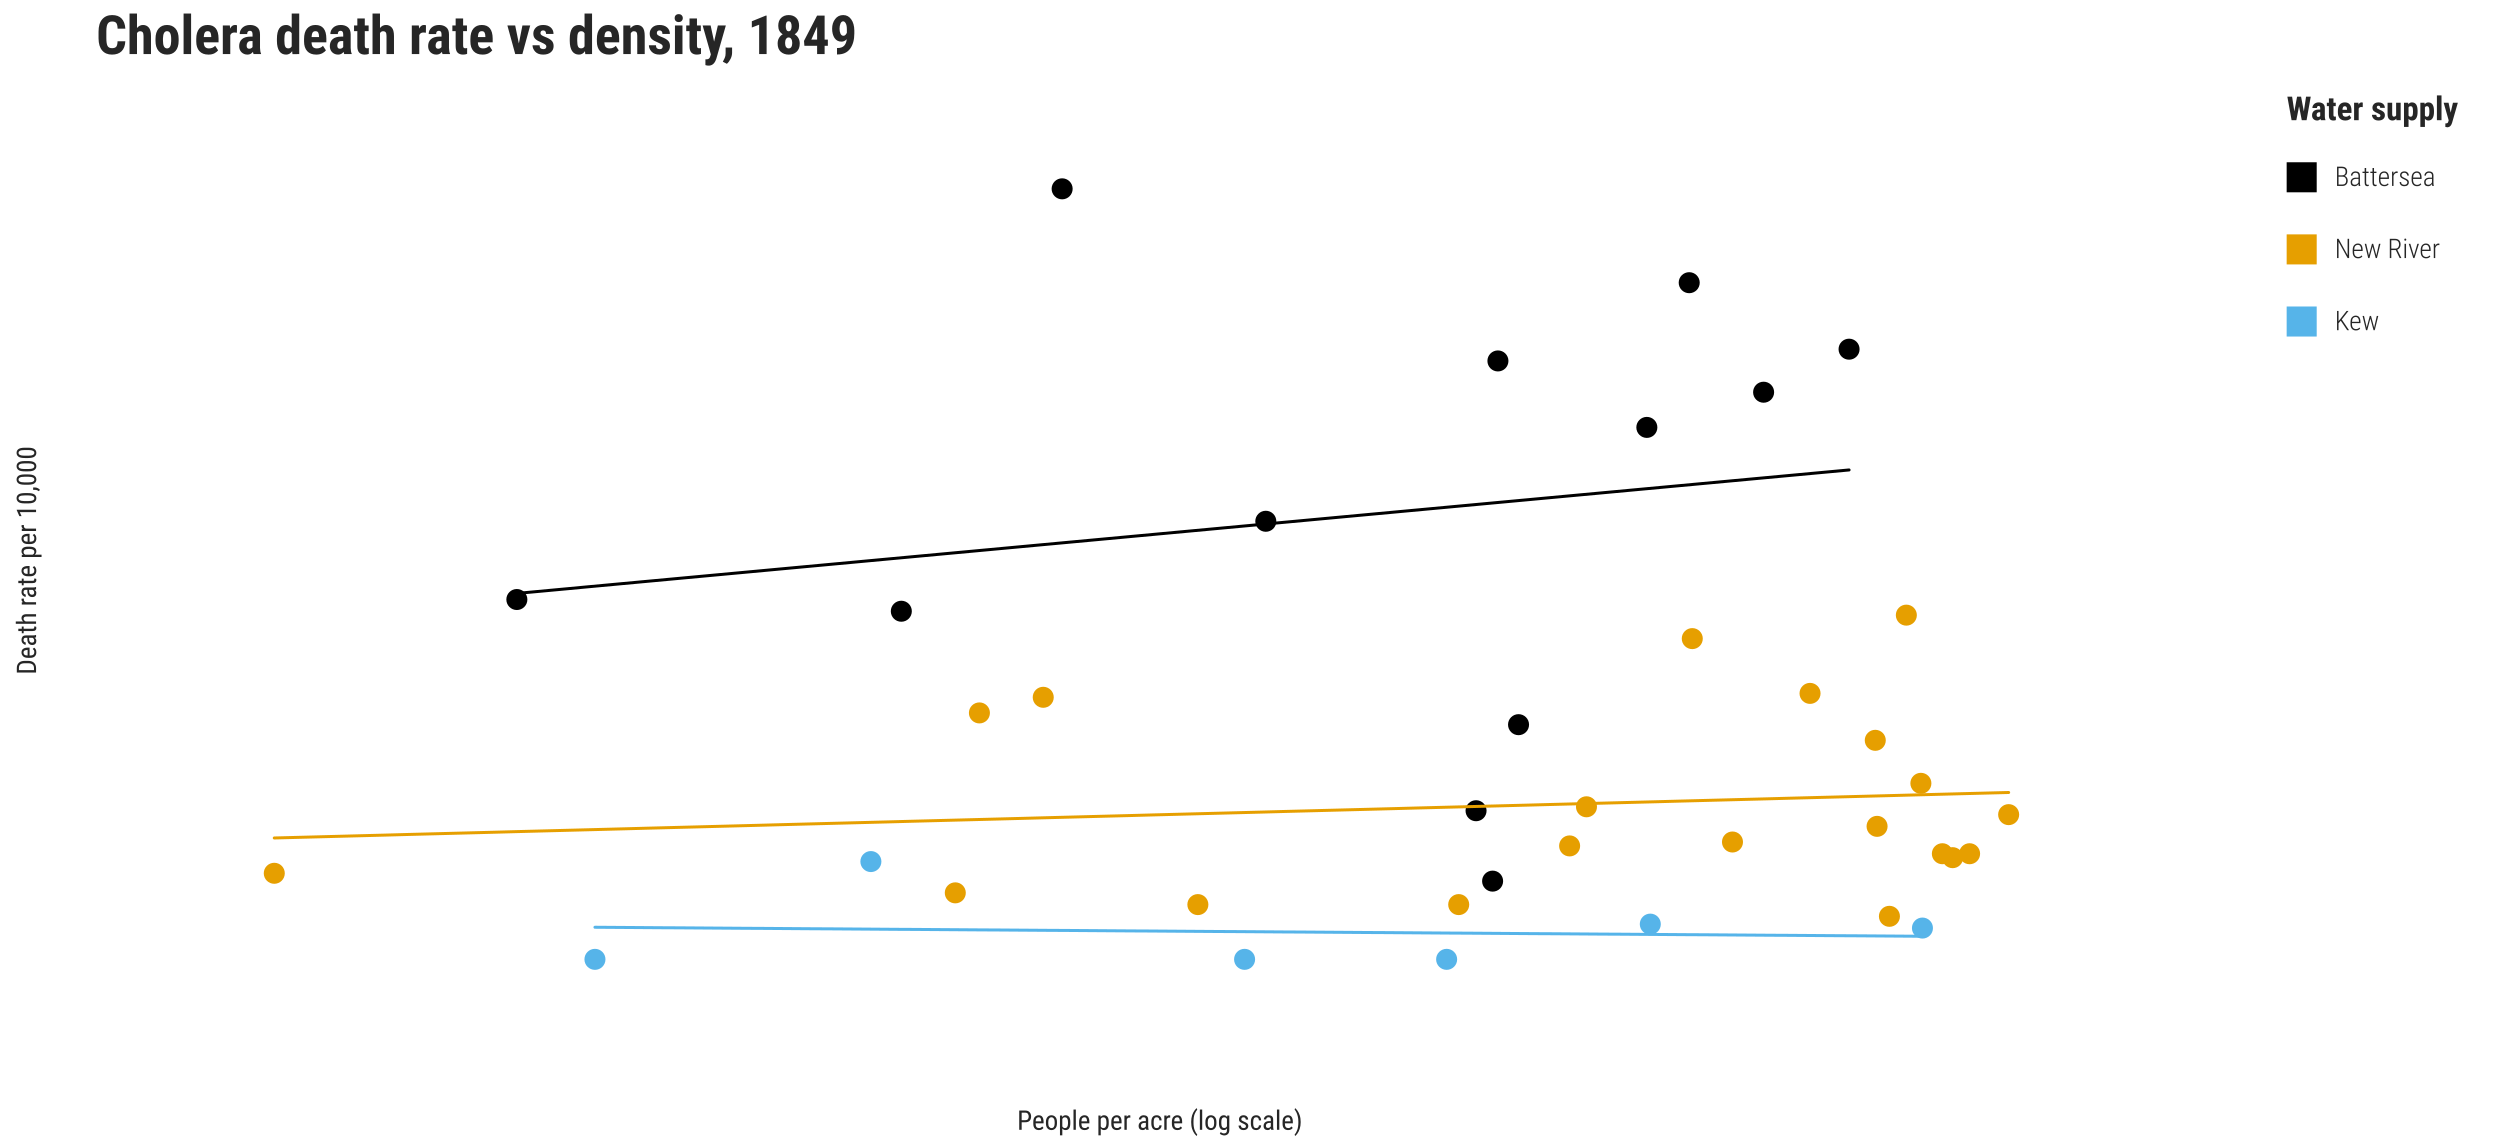
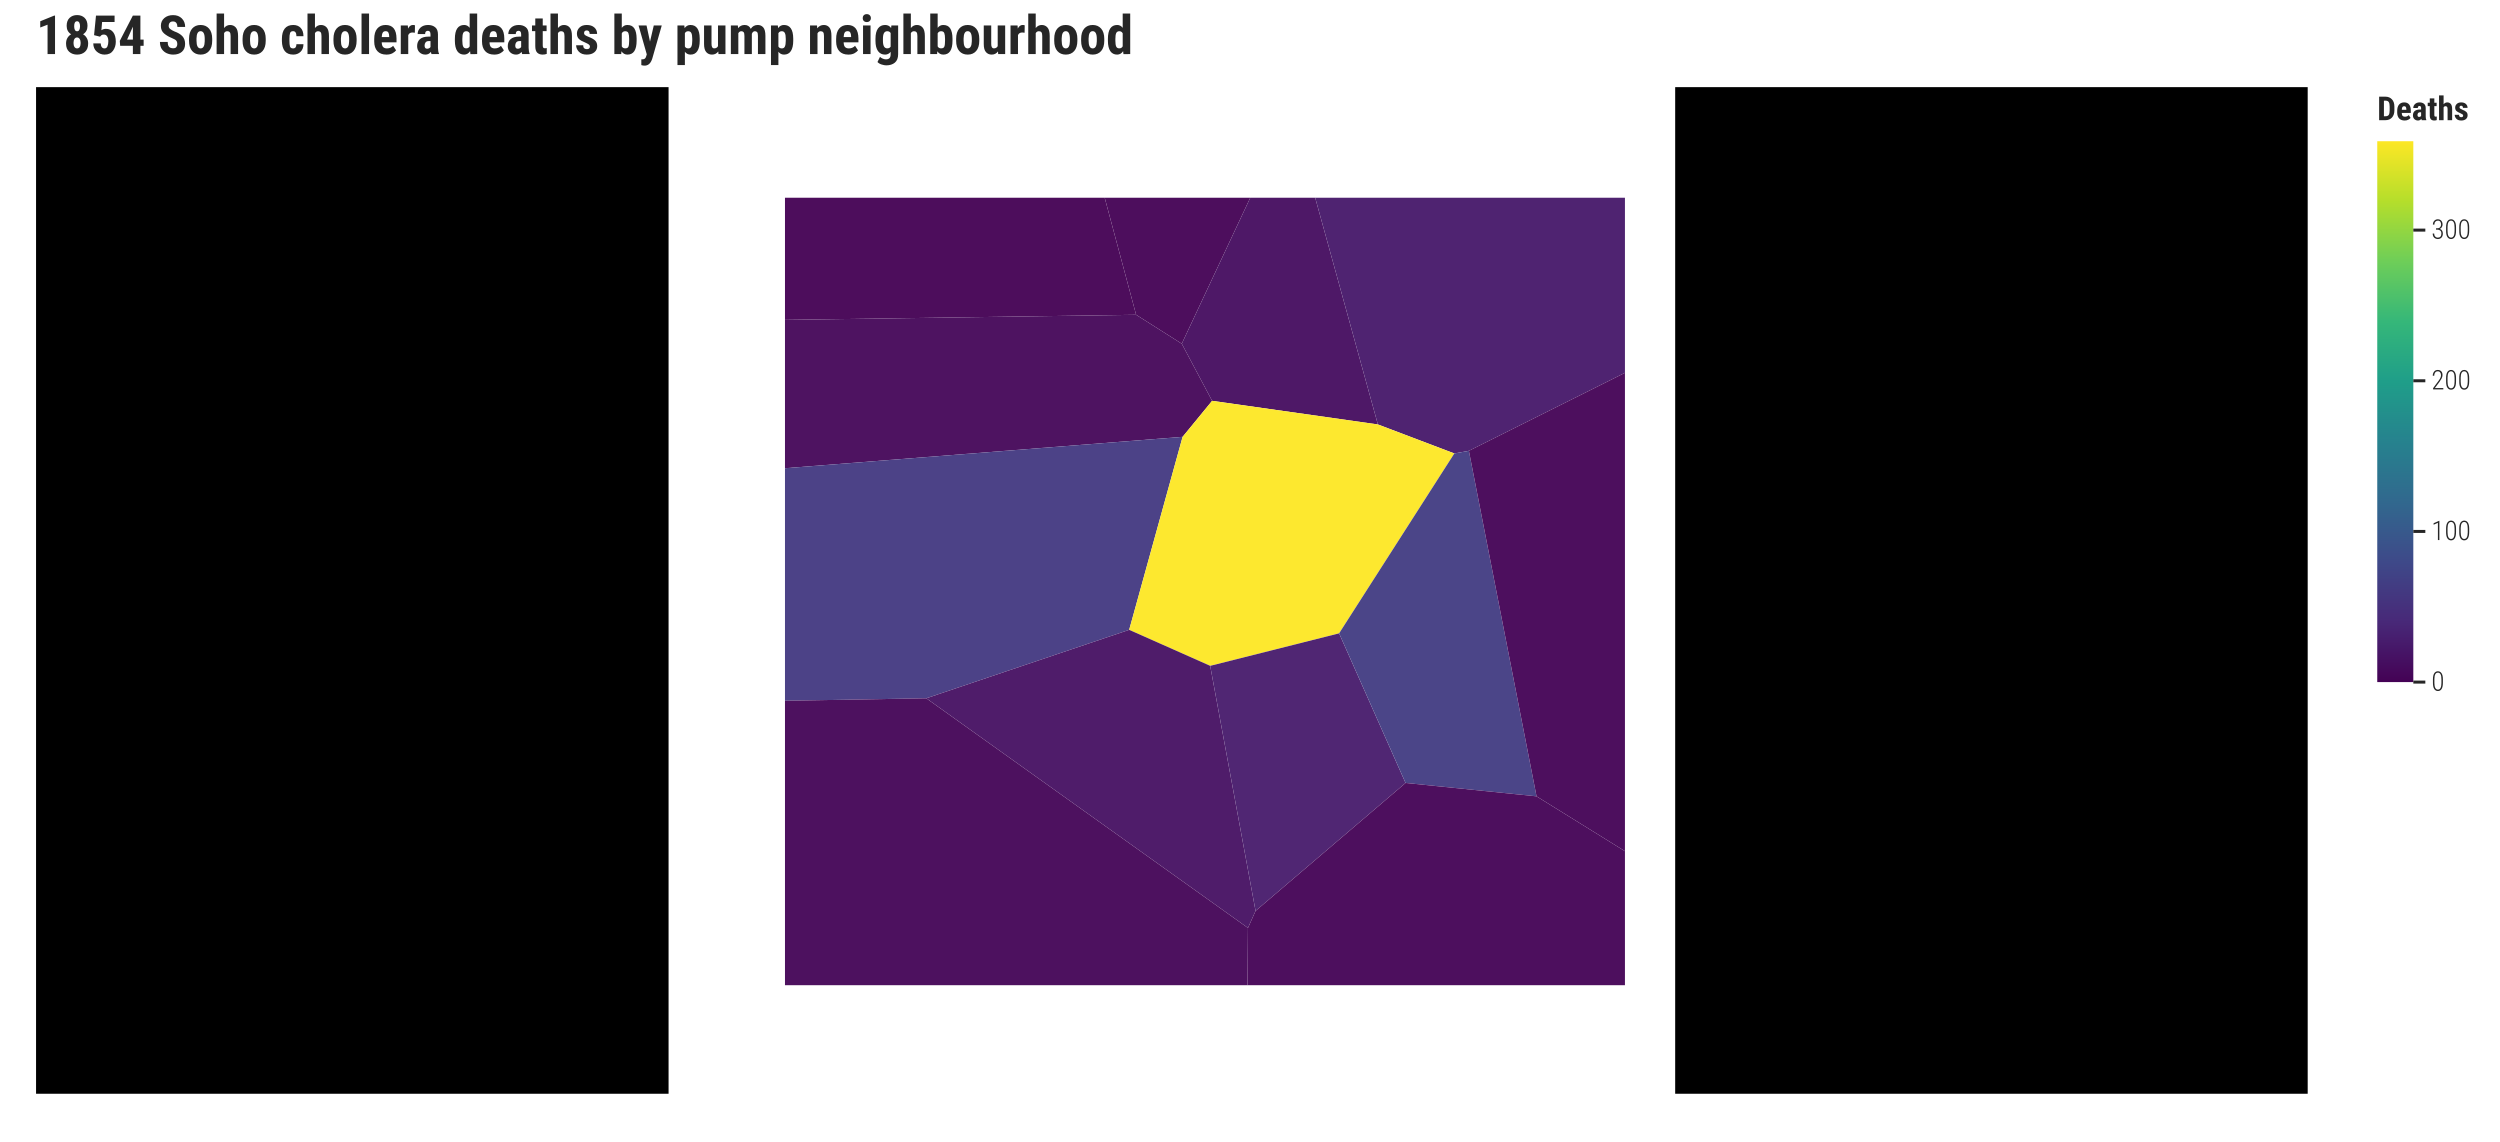
- <svg xmlns="http://www.w3.org/2000/svg" width="832" height="380" viewBox="0 0 832 380" role="img" aria-label="Cholera death rate vs density, 1849" class="gg-plot" font-family="&quot;Roboto Condensed&quot;, &quot;Arial Narrow&quot;, Arial, sans-serif" font-size="9" font-weight="300" text-rendering="optimizeLegibility" shape-rendering="geometricPrecision">
-   <text class="gg-title" x="32" y="18" font-size="18" font-weight="700" fill="var(--gg-ink, #262626)">Cholera death rate vs density, 1849</text>
+ <svg xmlns="http://www.w3.org/2000/svg" width="832" height="380" viewBox="0 0 832 380" role="img" aria-label="1854 Soho cholera deaths by pump neighbourhood" class="gg-plot" font-family="&quot;Roboto Condensed&quot;, &quot;Arial Narrow&quot;, Arial, sans-serif" font-size="9" font-weight="300" text-rendering="optimizeLegibility" shape-rendering="geometricPrecision">
+   <text class="gg-title" x="12" y="18" font-size="18" font-weight="700" fill="var(--gg-ink, #262626)">1854 Soho cholera deaths by pump neighbourhood</text>
  <defs>
-     <clipPath id="smap_countries-scatter_colorblind_832x380-gg-clip-0">
-       <rect width="708" height="315" />
+     <clipPath id="smap_soho-choropleth_colorblind_832x380-gg-clip-0">
+       <rect width="335" height="335" />
    </clipPath>
  </defs>
-   <g class="gg-panel" data-panel="0" transform="translate(32,29)">
+   <rect class="gg-letterbox" x="12" y="29" width="210.5" height="335" fill="var(--gg-letterboxFill, none)" />
+   <rect class="gg-letterbox" x="557.5" y="29" width="210.5" height="335" fill="var(--gg-letterboxFill, none)" />
+   <g class="gg-panel" data-panel="0" transform="translate(222.5,29)">
    <g class="gg-grid" stroke="var(--gg-grid, none)" stroke-width="0" vector-effect="non-scaling-stroke" />
-     <g class="gg-marks" clip-path="url(#smap_countries-scatter_colorblind_832x380-gg-clip-0)">
-       <g class="gg-batch gg-points" data-layer="0">
-         <circle class="gg-shape-circle" cx="516.07" cy="113.24" r="3.5" fill="#000000" />
-         <circle class="gg-shape-circle" cx="321.48" cy="33.84" r="3.5" fill="#000000" />
-         <circle class="gg-shape-circle" cx="583.37" cy="87.21" r="3.5" fill="#000000" />
-         <circle class="gg-shape-circle" cx="466.51" cy="91.12" r="3.5" fill="#000000" />
-         <circle class="gg-shape-circle" cx="530.17" cy="65.08" r="3.5" fill="#000000" />
-         <circle class="gg-shape-circle" cx="554.93" cy="101.53" r="3.5" fill="#000000" />
-         <circle class="gg-shape-circle" cx="473.37" cy="212.17" r="3.5" fill="#000000" />
-         <circle class="gg-shape-circle" cx="389.26" cy="144.48" r="3.5" fill="#000000" />
-         <circle class="gg-shape-circle" cx="267.96" cy="174.42" r="3.5" fill="#000000" />
-         <circle class="gg-shape-circle" cx="315.19" cy="203.06" r="3.5" fill="#E69F00" />
-         <circle class="gg-shape-circle" cx="293.95" cy="208.26" r="3.5" fill="#E69F00" />
-         <circle class="gg-shape-circle" cx="459.23" cy="240.81" r="3.5" fill="#000000" />
-         <circle class="gg-shape-circle" cx="257.83" cy="257.73" r="3.5" fill="#56B4E9" />
-         <circle class="gg-shape-circle" cx="592.69" cy="246.01" r="3.5" fill="#E69F00" />
-         <circle class="gg-shape-circle" cx="495.98" cy="239.5" r="3.5" fill="#E69F00" />
-         <circle class="gg-shape-circle" cx="464.74" cy="264.24" r="3.5" fill="#000000" />
-         <circle class="gg-shape-circle" cx="140.01" cy="170.52" r="3.5" fill="#000000" />
-         <circle class="gg-shape-circle" cx="602.43" cy="175.72" r="3.5" fill="#E69F00" />
-         <circle class="gg-shape-circle" cx="592.09" cy="217.38" r="3.5" fill="#E69F00" />
-         <circle class="gg-shape-circle" cx="59.28" cy="261.63" r="3.5" fill="#E69F00" />
-         <circle class="gg-shape-circle" cx="490.37" cy="252.52" r="3.5" fill="#E69F00" />
-         <circle class="gg-shape-circle" cx="531.19" cy="183.53" r="3.5" fill="#E69F00" />
-         <circle class="gg-shape-circle" cx="544.57" cy="251.22" r="3.5" fill="#E69F00" />
-         <circle class="gg-shape-circle" cx="636.48" cy="242.11" r="3.5" fill="#E69F00" />
-         <circle class="gg-shape-circle" cx="607.79" cy="279.86" r="3.5" fill="#56B4E9" />
-         <circle class="gg-shape-circle" cx="570.38" cy="201.76" r="3.5" fill="#E69F00" />
-         <circle class="gg-shape-circle" cx="617.84" cy="256.43" r="3.5" fill="#E69F00" />
-         <circle class="gg-shape-circle" cx="449.44" cy="290.27" r="3.5" fill="#56B4E9" />
-         <circle class="gg-shape-circle" cx="623.48" cy="255.12" r="3.5" fill="#E69F00" />
-         <circle class="gg-shape-circle" cx="614.42" cy="255.12" r="3.5" fill="#E69F00" />
-         <circle class="gg-shape-circle" cx="285.92" cy="268.14" r="3.5" fill="#E69F00" />
-         <circle class="gg-shape-circle" cx="596.8" cy="275.95" r="3.5" fill="#E69F00" />
-         <circle class="gg-shape-circle" cx="607.27" cy="231.69" r="3.5" fill="#E69F00" />
-         <circle class="gg-shape-circle" cx="382.2" cy="290.27" r="3.5" fill="#56B4E9" />
-         <circle class="gg-shape-circle" cx="453.46" cy="272.05" r="3.5" fill="#E69F00" />
-         <circle class="gg-shape-circle" cx="366.65" cy="272.05" r="3.5" fill="#E69F00" />
-         <circle class="gg-shape-circle" cx="517.22" cy="278.55" r="3.5" fill="#56B4E9" />
-         <circle class="gg-shape-circle" cx="166" cy="290.27" r="3.5" fill="#56B4E9" />
-       </g>
-       <g class="gg-batch gg-paths" data-layer="1">
-         <path d="M140.01 168.49L145.62 167.97L151.23 167.45L156.84 166.93L162.46 166.4L168.07 165.88L173.68 165.36L179.29 164.84L184.9 164.32L190.52 163.8L196.13 163.28L201.74 162.76L207.35 162.24L212.97 161.72L218.58 161.2L224.19 160.68L229.8 160.16L235.41 159.64L241.03 159.12L246.64 158.6L252.25 158.08L257.86 157.56L263.47 157.04L269.09 156.52L274.7 156L280.31 155.48L285.92 154.96L291.54 154.44L297.15 153.92L302.76 153.4L308.37 152.88L313.98 152.36L319.6 151.84L325.21 151.32L330.82 150.8L336.43 150.28L342.05 149.76L347.66 149.24L353.27 148.72L358.88 148.2L364.49 147.68L370.11 147.16L375.72 146.64L381.33 146.12L386.94 145.6L392.55 145.08L398.17 144.56L403.78 144.04L409.39 143.52L415 143L420.62 142.48L426.23 141.96L431.84 141.44L437.45 140.92L443.06 140.4L448.68 139.88L454.29 139.36L459.9 138.84L465.51 138.32L471.13 137.8L476.74 137.28L482.35 136.76L487.96 136.24L493.57 135.72L499.19 135.2L504.8 134.68L510.41 134.16L516.02 133.64L521.63 133.12L527.25 132.6L532.86 132.08L538.47 131.56L544.08 131.04L549.7 130.52L555.31 130L560.92 129.48L566.53 128.96L572.14 128.44L577.76 127.92L583.37 127.4" fill="none" stroke="#000000" stroke-width="1" stroke-linejoin="round" stroke-linecap="round" />
-         <path d="M59.28 249.88L66.58 249.69L73.89 249.5L81.2 249.31L88.5 249.12L95.81 248.93L103.11 248.73L110.42 248.54L117.73 248.35L125.03 248.16L132.34 247.97L139.65 247.77L146.95 247.58L154.26 247.39L161.57 247.2L168.87 247.01L176.18 246.82L183.48 246.62L190.79 246.43L198.1 246.24L205.4 246.05L212.71 245.86L220.02 245.67L227.32 245.47L234.63 245.28L241.94 245.09L249.24 244.9L256.55 244.71L263.86 244.52L271.16 244.32L278.47 244.13L285.77 243.94L293.08 243.75L300.39 243.56L307.69 243.37L315 243.17L322.31 242.98L329.61 242.79L336.92 242.6L344.23 242.41L351.53 242.21L358.84 242.02L366.14 241.83L373.45 241.64L380.76 241.45L388.06 241.26L395.37 241.06L402.68 240.87L409.98 240.68L417.29 240.49L424.6 240.3L431.9 240.11L439.21 239.91L446.51 239.72L453.82 239.53L461.13 239.34L468.43 239.15L475.74 238.96L483.05 238.76L490.35 238.57L497.66 238.38L504.97 238.19L512.27 238L519.58 237.81L526.89 237.61L534.19 237.42L541.5 237.23L548.8 237.04L556.11 236.85L563.42 236.65L570.72 236.46L578.03 236.27L585.34 236.08L592.64 235.89L599.95 235.7L607.26 235.5L614.56 235.31L621.87 235.12L629.17 234.93L636.48 234.74" fill="none" stroke="#E69F00" stroke-width="1" stroke-linejoin="round" stroke-linecap="round" />
-         <path d="M166 279.59L171.59 279.63L177.18 279.67L182.77 279.71L188.37 279.75L193.96 279.78L199.55 279.82L205.14 279.86L210.74 279.9L216.33 279.94L221.92 279.97L227.51 280.01L233.11 280.05L238.7 280.09L244.29 280.12L249.88 280.16L255.47 280.2L261.07 280.24L266.66 280.28L272.25 280.31L277.84 280.35L283.44 280.39L289.03 280.43L294.62 280.47L300.21 280.5L305.81 280.54L311.4 280.58L316.99 280.62L322.58 280.65L328.18 280.69L333.77 280.73L339.36 280.77L344.95 280.81L350.55 280.84L356.14 280.88L361.73 280.92L367.32 280.96L372.91 281L378.51 281.03L384.1 281.07L389.69 281.11L395.28 281.15L400.88 281.18L406.47 281.22L412.06 281.26L417.65 281.3L423.25 281.34L428.84 281.37L434.43 281.41L440.02 281.45L445.62 281.49L451.21 281.53L456.8 281.56L462.39 281.6L467.99 281.64L473.58 281.68L479.17 281.72L484.76 281.75L490.35 281.79L495.95 281.83L501.54 281.87L507.13 281.9L512.72 281.94L518.32 281.98L523.91 282.02L529.5 282.06L535.09 282.09L540.69 282.13L546.28 282.17L551.87 282.21L557.46 282.25L563.06 282.28L568.65 282.32L574.24 282.36L579.83 282.4L585.43 282.43L591.02 282.47L596.61 282.51L602.2 282.55L607.79 282.59" fill="none" stroke="#56B4E9" stroke-width="1" stroke-linejoin="round" stroke-linecap="round" />
+     <g class="gg-marks" clip-path="url(#smap_soho-choropleth_colorblind_832x380-gg-clip-0)">
+       <g class="gg-batch gg-areas" data-layer="0" opacity="0.95">
+         <path d="M38.74 77.46L155.6 75.76L145.14 36.8L38.74 36.8L38.74 77.46Z" fill="#440154" stroke="none" />
+         <path d="M155.6 75.76L170.79 85.39L193.59 36.8L145.14 36.8L155.6 75.76Z" fill="#440255" stroke="none" />
+         <path d="M170.79 85.39L180.89 104.4L236.06 112.26L215.19 36.8L193.59 36.8L170.79 85.39Z" fill="#450d5f" stroke="none" />
+         <path d="M236.06 112.26L261.5 121.91L266.34 121.03L318.28 95.07L318.28 36.8L215.19 36.8L236.06 112.26Z" fill="#46186a" stroke="none" />
+         <path d="M38.74 126.82L171.07 116.38L180.89 104.4L170.79 85.39L155.6 75.76L38.74 77.46L38.74 126.82Z" fill="#450759" stroke="none" />
+         <path d="M38.74 204.22L85.76 203.39L153.29 180.61L171.07 116.38L38.74 126.82L38.74 204.22Z" fill="#433981" stroke="none" />
+         <path d="M153.29 180.61L180.25 192.59L223.15 181.78L261.5 121.91L236.06 112.26L180.89 104.4L171.07 116.38L153.29 180.61Z" fill="#fde725" stroke="none" />
+         <path d="M192.82 279.82L195.35 274.15L180.25 192.59L153.29 180.61L85.76 203.39L192.82 279.82Z" fill="#461163" stroke="none" />
+         <path d="M195.35 274.15L245.27 231.57L223.15 181.78L180.25 192.59L195.35 274.15Z" fill="#471b6c" stroke="none" />
+         <path d="M245.27 231.57L288.86 236.02L266.34 121.03L261.5 121.91L223.15 181.78L245.27 231.57Z" fill="#423c82" stroke="none" />
+         <path d="M288.86 236.02L318.28 254.27L318.28 95.07L266.34 121.03L288.86 236.02Z" fill="#440356" stroke="none" />
+         <path d="M195.35 274.15L192.82 279.82L192.68 298.88L318.28 298.88L318.28 254.27L288.86 236.02L245.27 231.57L195.35 274.15Z" fill="#440356" stroke="none" />
+         <path d="M38.74 298.88L192.68 298.88L192.82 279.82L85.76 203.39L38.74 204.22L38.74 298.88Z" fill="#440557" stroke="none" />
      </g>
    </g>
  </g>
-   <g class="gg-axis gg-axis-x" transform="translate(32,344)">
-     <g class="gg-tick" transform="translate(59.28,0)" />
-     <g class="gg-tick" transform="translate(166,0)" />
-     <g class="gg-tick" transform="translate(246.73,0)" />
-     <g class="gg-tick" transform="translate(327.46,0)" />
-     <g class="gg-tick" transform="translate(434.18,0)" />
-     <g class="gg-tick" transform="translate(514.91,0)" />
-     <g class="gg-tick" transform="translate(595.64,0)" />
-     <g class="gg-tick" transform="translate(702.36,0)" />
+   <g class="gg-axis gg-axis-x" transform="translate(222.5,364)">
+     <g class="gg-tick" transform="translate(15.23,0)" />
+     <g class="gg-tick" transform="translate(116.74,0)" />
+     <g class="gg-tick" transform="translate(218.26,0)" />
+     <g class="gg-tick" transform="translate(319.77,0)" />
  </g>
-   <g class="gg-axis gg-axis-y" transform="translate(32,29)">
-     <g class="gg-tick" transform="translate(0,300.68)" />
-     <g class="gg-tick" transform="translate(0,274.65)" />
-     <g class="gg-tick" transform="translate(0,248.62)" />
-     <g class="gg-tick" transform="translate(0,222.58)" />
-     <g class="gg-tick" transform="translate(0,196.55)" />
-     <g class="gg-tick" transform="translate(0,170.52)" />
-     <g class="gg-tick" transform="translate(0,144.48)" />
-     <g class="gg-tick" transform="translate(0,118.45)" />
-     <g class="gg-tick" transform="translate(0,92.42)" />
-     <g class="gg-tick" transform="translate(0,66.38)" />
-     <g class="gg-tick" transform="translate(0,40.35)" />
-     <g class="gg-tick" transform="translate(0,14.32)" />
+   <g class="gg-axis gg-axis-y" transform="translate(222.5,29)">
+     <g class="gg-tick" transform="translate(0,319.77)" />
+     <g class="gg-tick" transform="translate(0,285.93)" />
+     <g class="gg-tick" transform="translate(0,252.1)" />
+     <g class="gg-tick" transform="translate(0,218.26)" />
+     <g class="gg-tick" transform="translate(0,184.42)" />
+     <g class="gg-tick" transform="translate(0,150.58)" />
+     <g class="gg-tick" transform="translate(0,116.74)" />
+     <g class="gg-tick" transform="translate(0,82.9)" />
+     <g class="gg-tick" transform="translate(0,49.07)" />
+     <g class="gg-tick" transform="translate(0,15.23)" />
  </g>
-   <text class="gg-axis-title" x="386" y="376" text-anchor="middle" fill="var(--gg-ink, #262626)" font-size="9" font-weight="400">People per acre (log scale)</text>
-   <text class="gg-axis-title" transform="translate(12,186.5) rotate(-90)" text-anchor="middle" fill="var(--gg-ink, #262626)" font-size="9" font-weight="400">Death rate per 10,000</text>
-   <g class="gg-legend gg-legend-color gg-legend-right gg-legend-vertical" transform="translate(757,29)">
-     <text class="gg-legend-title" x="4" y="11" font-size="11" font-weight="bold" fill="var(--gg-ink, #262626)">Water supply</text>
-     <rect class="gg-legend-swatch" x="4" y="25" width="10" height="10" fill="#000000" />
-     <text class="gg-legend-label" x="20" y="30" dy="0.32em" font-size="9" fill="var(--gg-ink, #262626)">Battersea</text>
-     <rect class="gg-legend-swatch" x="4" y="49" width="10" height="10" fill="#E69F00" />
-     <text class="gg-legend-label" x="20" y="54" dy="0.32em" font-size="9" fill="var(--gg-ink, #262626)">New River</text>
-     <rect class="gg-legend-swatch" x="4" y="73" width="10" height="10" fill="#56B4E9" />
-     <text class="gg-legend-label" x="20" y="78" dy="0.32em" font-size="9" fill="var(--gg-ink, #262626)">Kew</text>
+   <g class="gg-legend gg-legend-fill gg-legend-right gg-legend-vertical" transform="translate(787.15,29)">
+     <text class="gg-legend-title" x="4" y="11" font-size="11" font-weight="bold" fill="var(--gg-ink, #262626)">Deaths</text>
+     <defs>
+       <linearGradient id="smap_soho-choropleth_colorblind_832x380-gg-ramp-fill" x1="0" y1="0" x2="0" y2="1">
+         <stop offset="0%" stop-color="#fde725" />
+         <stop offset="11.11%" stop-color="#b5de2b" />
+         <stop offset="22.22%" stop-color="#6ece58" />
+         <stop offset="33.33%" stop-color="#35b779" />
+         <stop offset="44.44%" stop-color="#1f9e89" />
+         <stop offset="55.56%" stop-color="#26828e" />
+         <stop offset="66.67%" stop-color="#31688e" />
+         <stop offset="77.78%" stop-color="#3e4989" />
+         <stop offset="88.89%" stop-color="#482878" />
+         <stop offset="100%" stop-color="#440154" />
+       </linearGradient>
+     </defs>
+     <rect class="gg-legend-ramp" x="4" y="18" width="12" height="180" fill="url(#smap_soho-choropleth_colorblind_832x380-gg-ramp-fill)" />
+     <line class="gg-legend-tick" x1="16" y1="198" x2="20" y2="198" stroke="var(--gg-ink, #262626)" />
+     <text class="gg-legend-label" x="22" y="198" text-anchor="start" dy="0.32em" font-size="9" fill="var(--gg-ink, #262626)">0</text>
+     <line class="gg-legend-tick" x1="16" y1="147.86" x2="20" y2="147.86" stroke="var(--gg-ink, #262626)" />
+     <text class="gg-legend-label" x="22" y="147.86" text-anchor="start" dy="0.32em" font-size="9" fill="var(--gg-ink, #262626)">100</text>
+     <line class="gg-legend-tick" x1="16" y1="97.72" x2="20" y2="97.72" stroke="var(--gg-ink, #262626)" />
+     <text class="gg-legend-label" x="22" y="97.72" text-anchor="start" dy="0.32em" font-size="9" fill="var(--gg-ink, #262626)">200</text>
+     <line class="gg-legend-tick" x1="16" y1="47.58" x2="20" y2="47.58" stroke="var(--gg-ink, #262626)" />
+     <text class="gg-legend-label" x="22" y="47.58" text-anchor="start" dy="0.32em" font-size="9" fill="var(--gg-ink, #262626)">300</text>
  </g>
</svg>
